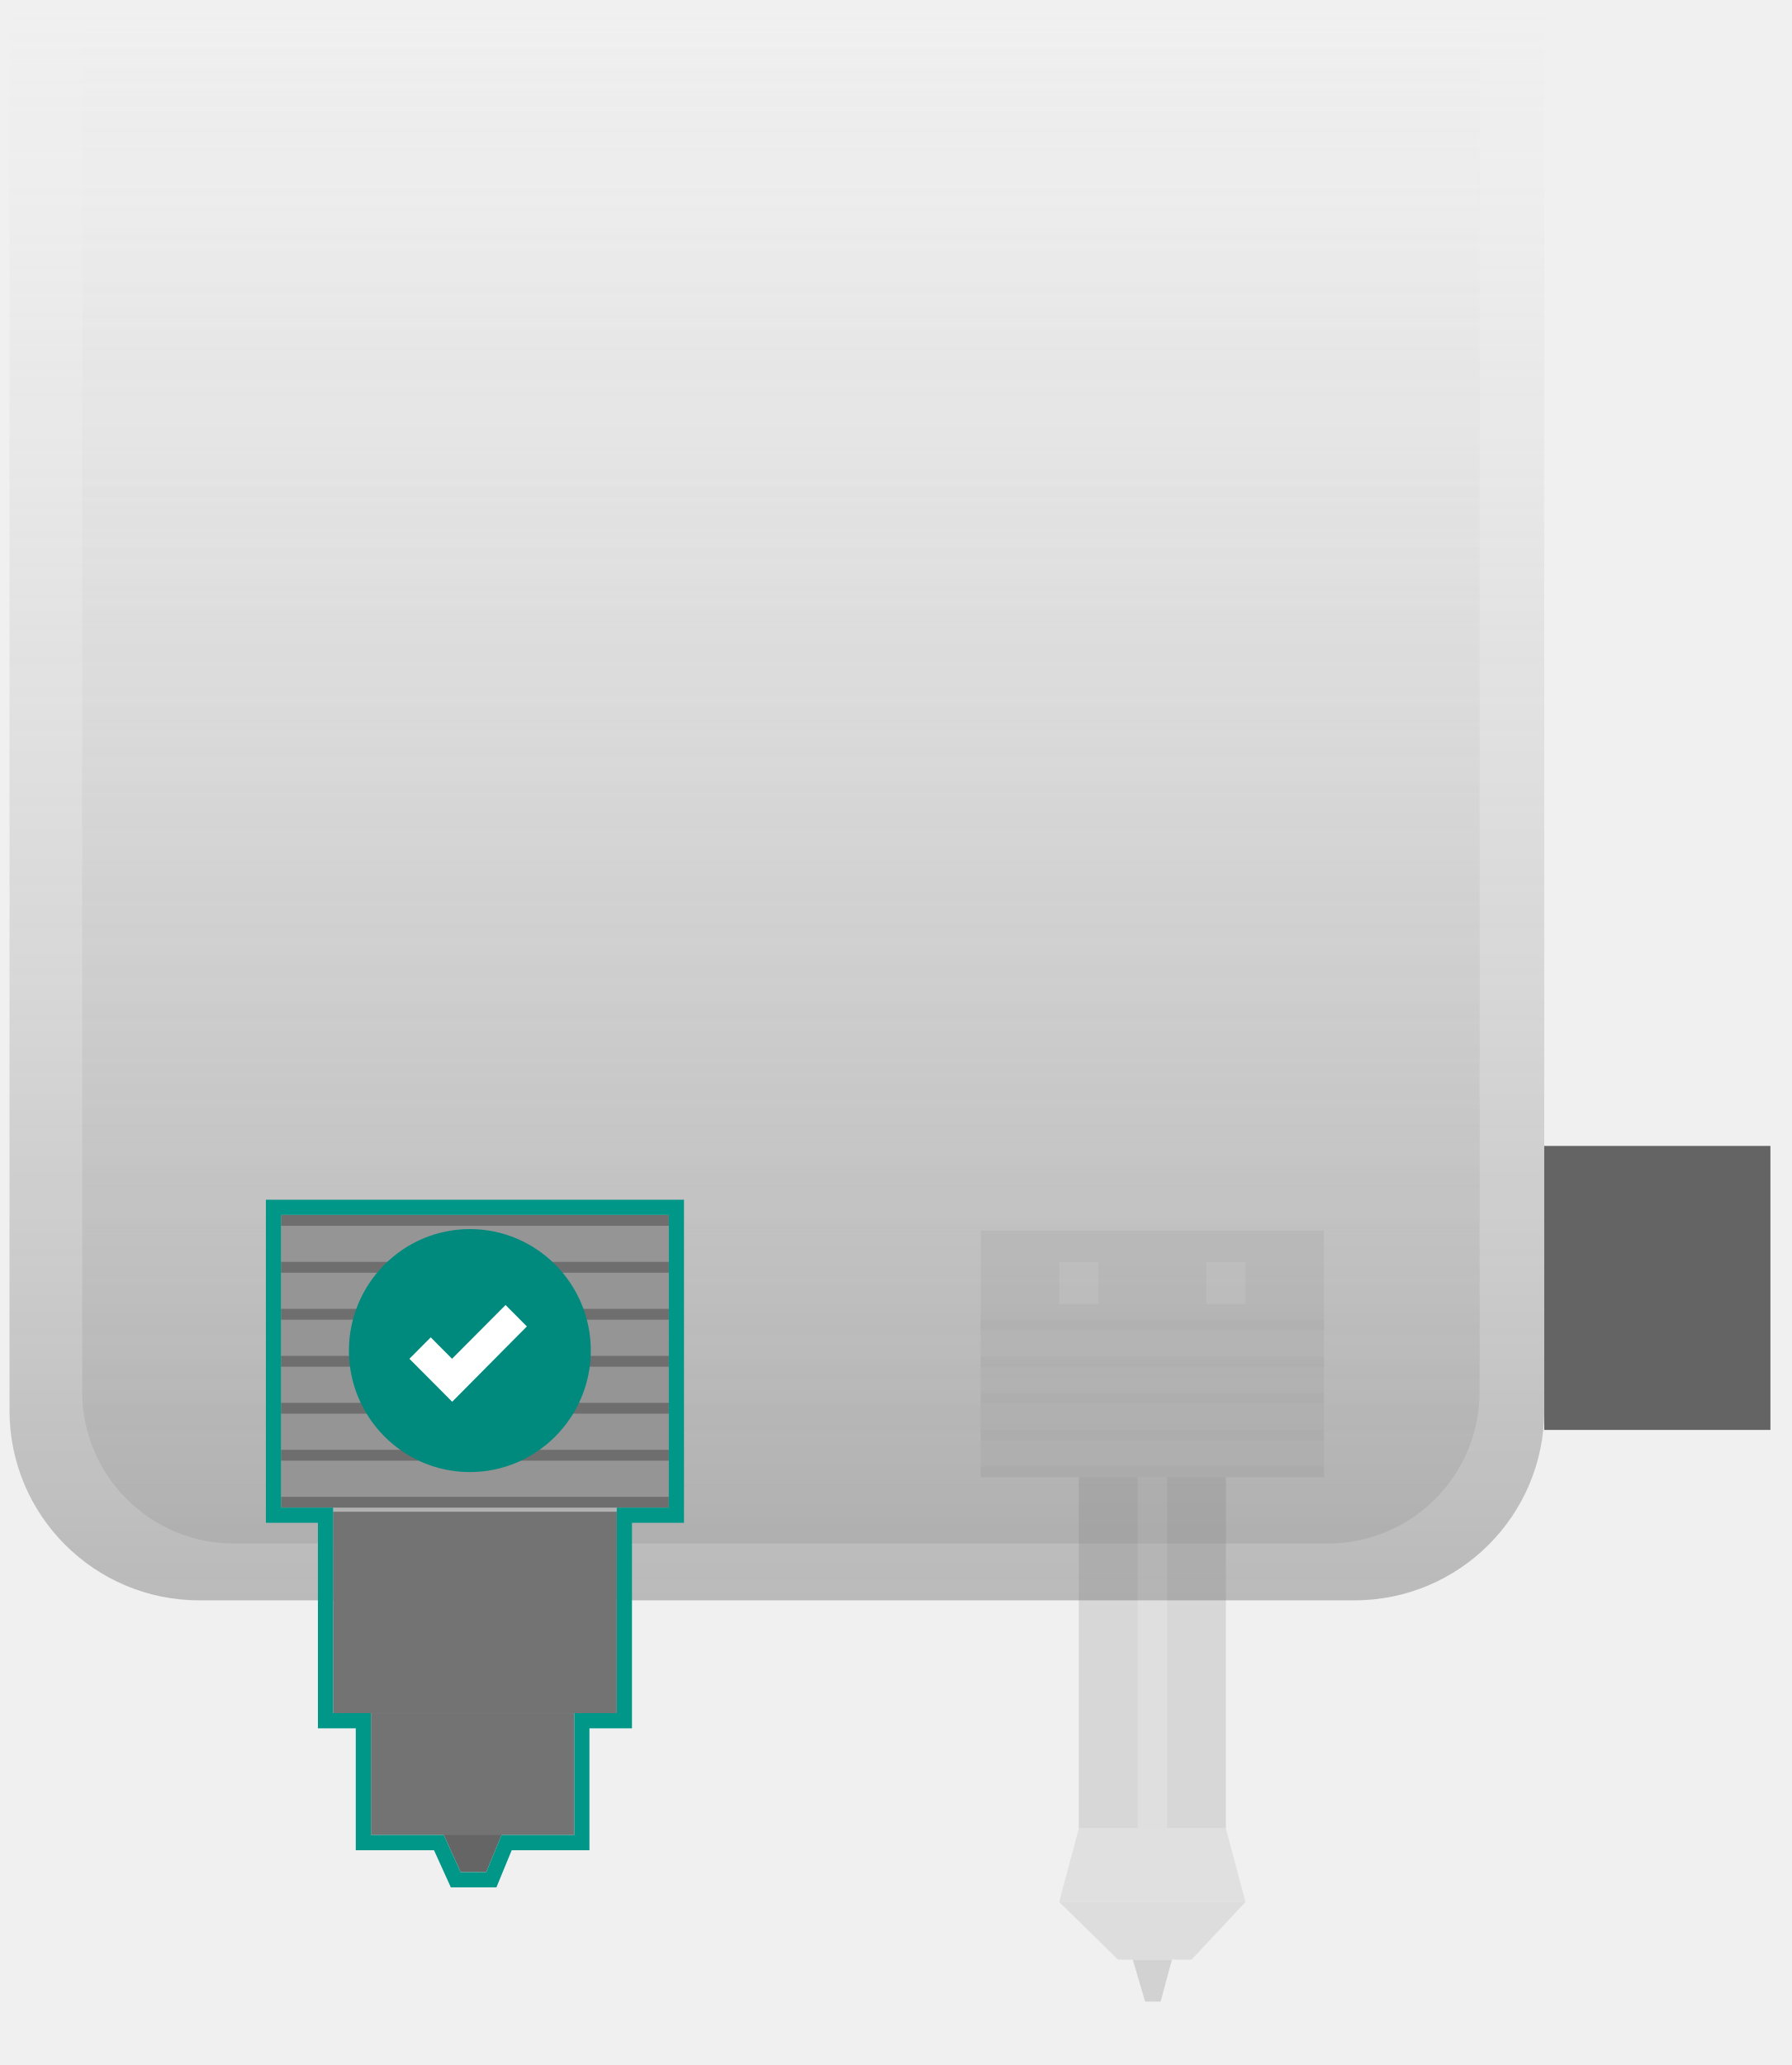
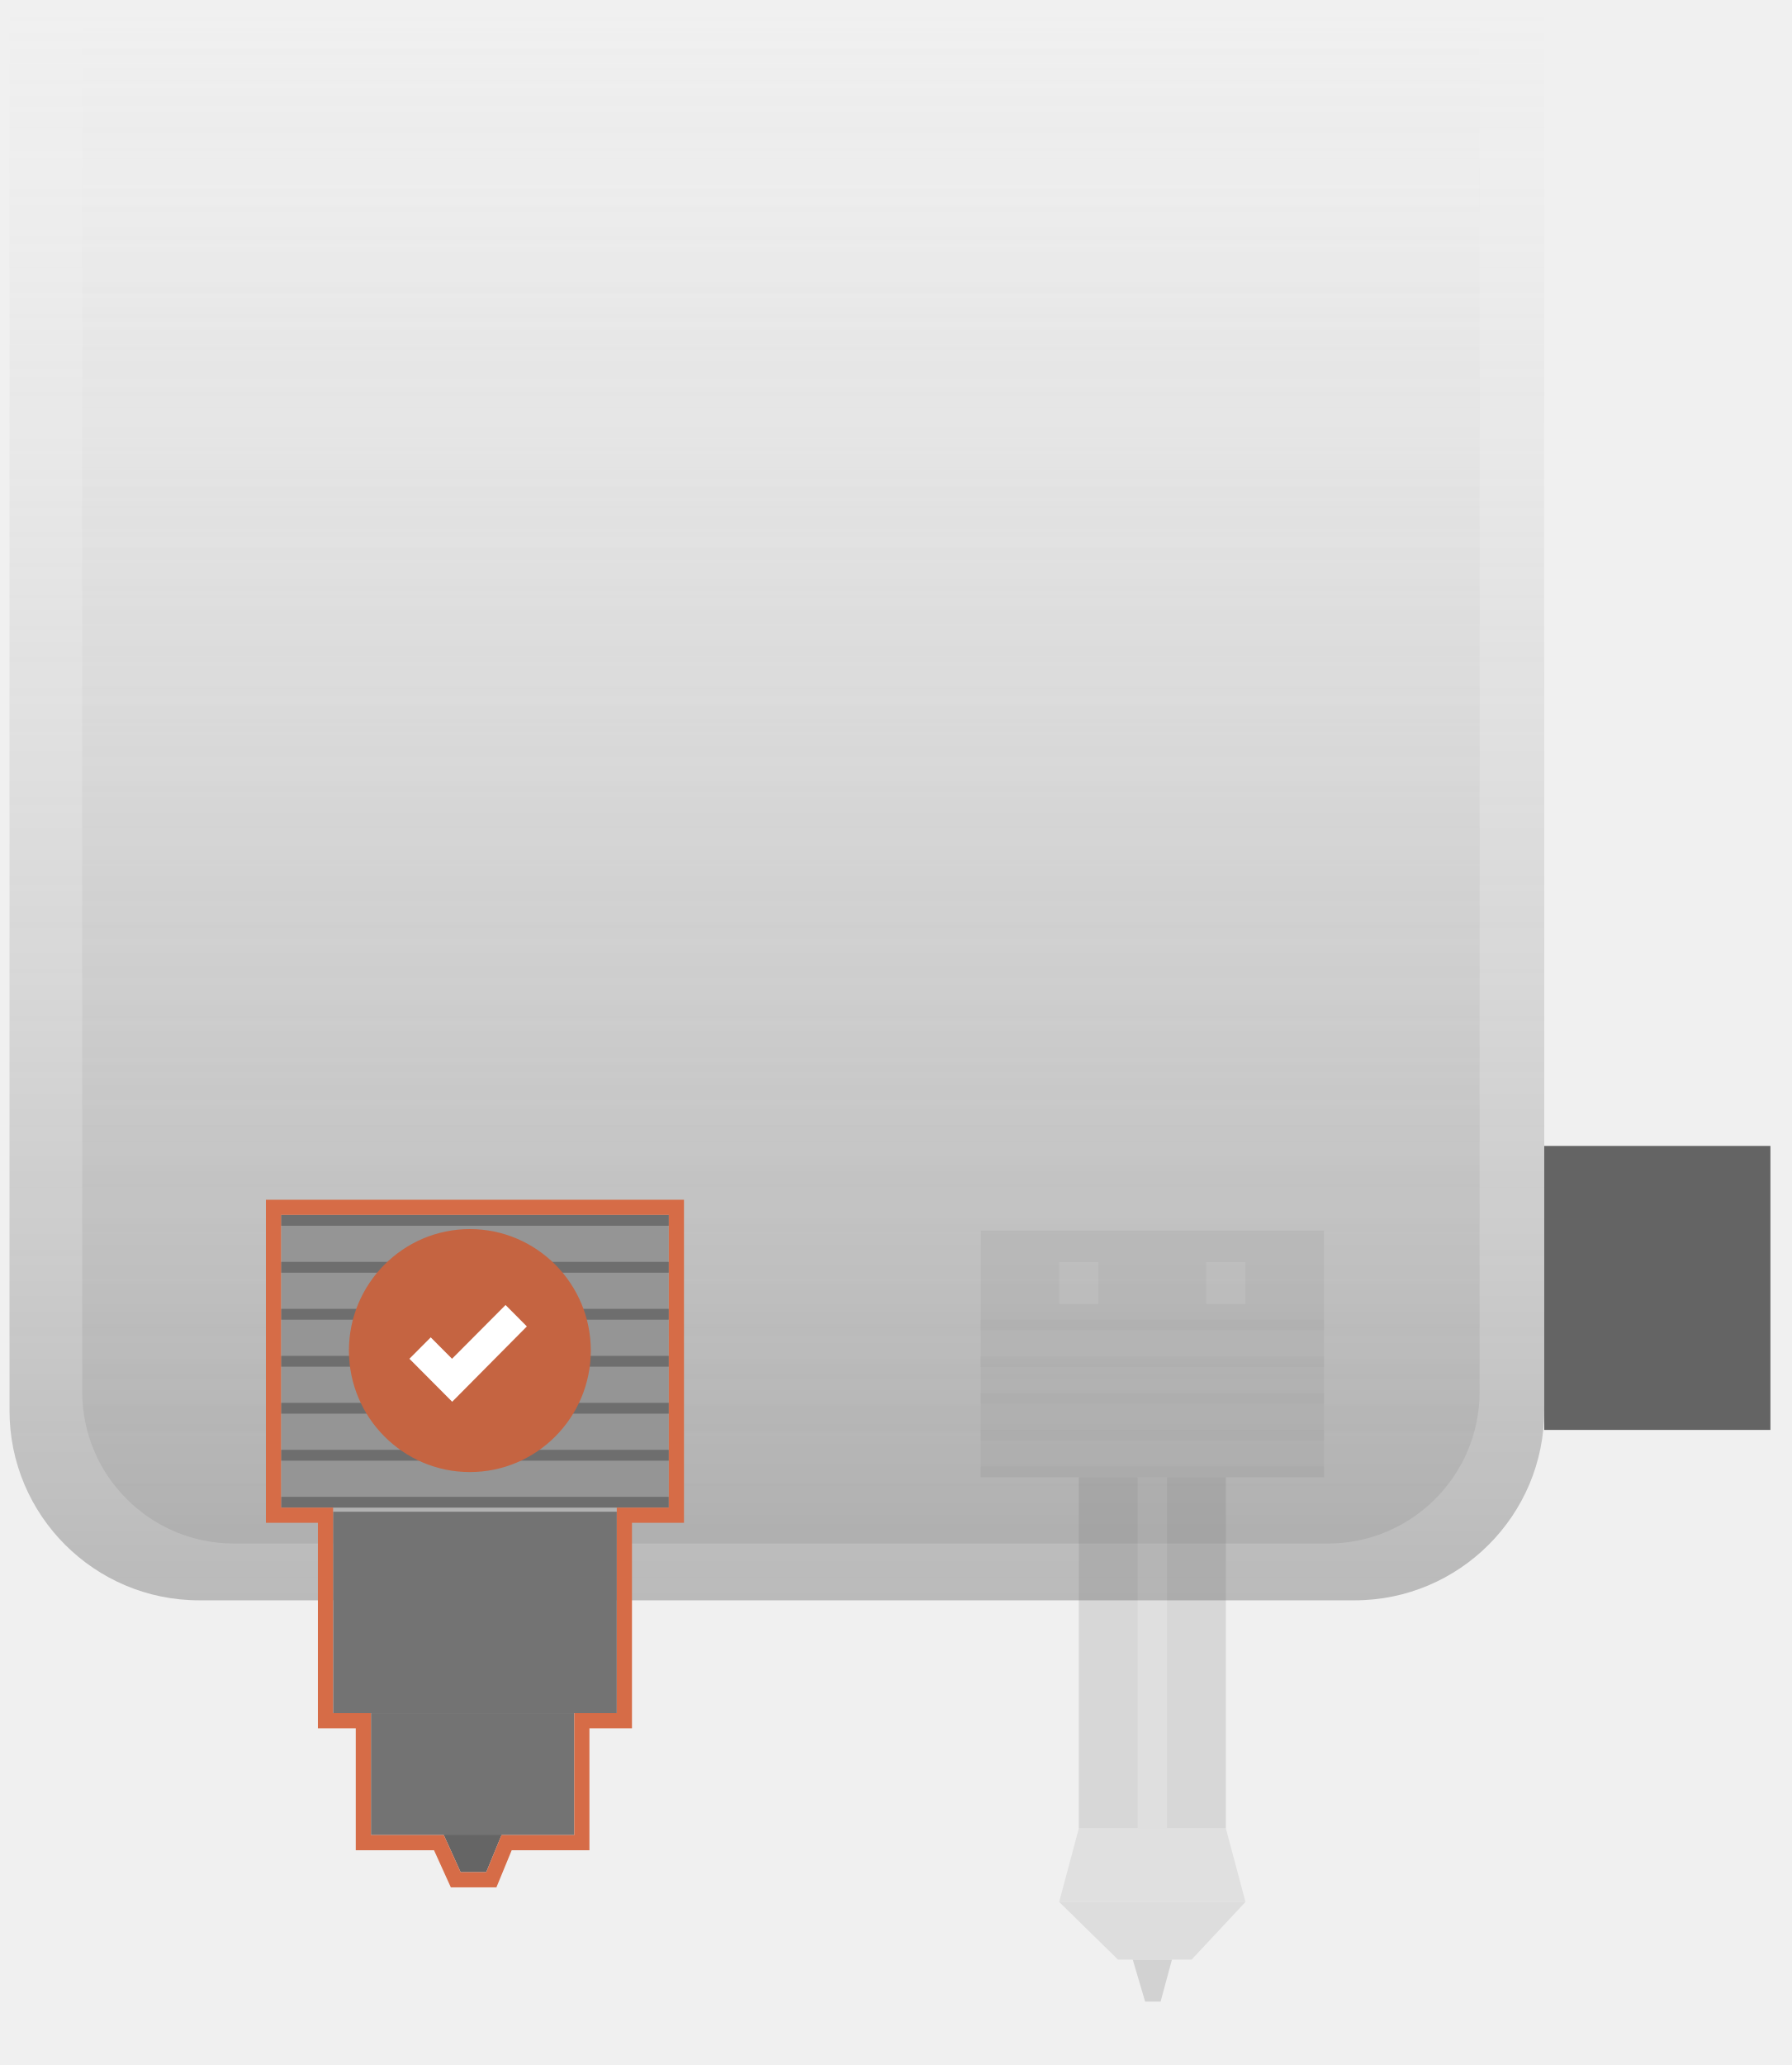
<svg xmlns="http://www.w3.org/2000/svg" width="118" height="136" viewBox="0 0 118 136" fill="none">
  <path d="M0.626 0.652H101.727V92.897C101.727 99.8 96.131 105.397 89.227 105.397H13.126C6.222 105.397 0.626 99.8 0.626 92.897V0.652Z" fill="url(#paint0_linear_4627_4314)" />
  <path d="M5.415 1.187H97.47V91.656C97.47 97.178 92.993 101.656 87.47 101.656H15.415C9.892 101.656 5.415 97.178 5.415 91.656V1.187Z" fill="url(#paint1_linear_4627_4314)" />
  <path d="M116.626 75.47H101.727V94.174H116.626V75.47Z" fill="#646464" />
  <g opacity="0.2">
    <path d="M87.215 81.045H64.607V97.28H87.215V81.045Z" fill="#959595" />
    <path d="M87.215 89.335H64.607V90.026H87.215V89.335Z" fill="#858585" />
    <path d="M87.215 86.917H64.607V87.608H87.215V86.917Z" fill="#858585" />
    <path d="M87.215 91.753H64.607V92.444H87.215V91.753Z" fill="#858585" />
    <path d="M87.215 94.172H64.607V94.863H87.215V94.172Z" fill="#858585" />
    <path d="M87.215 96.59H64.607V97.281H87.215V96.59Z" fill="#858585" />
    <path d="M80.755 97.28H71.066V120.424H80.755V97.28Z" fill="#737373" />
    <path d="M76.879 97.28H74.941V120.424H76.879V97.28Z" fill="#9D9D9D" />
    <path d="M72.358 83.117H69.774V85.881H72.358V83.117Z" fill="#B3B3B3" />
    <path d="M82.047 83.117H79.463V85.881H82.047V83.117Z" fill="#B3B3B3" />
    <path d="M74.619 129.06H77.203L76.455 131.824H75.435L74.619 129.06Z" fill="#5C5C5C" />
    <path d="M69.774 125.26H82.047L80.755 120.424H71.066L69.774 125.26Z" fill="#9F9F9F" />
    <path d="M69.774 125.26H82.047L78.495 129.06H73.65L69.774 125.26Z" fill="#8F8F8F" />
  </g>
  <path d="M18.516 80.013H44.057V98.578H18.516V80.013Z" fill="#959595" />
  <path d="M18.516 80.013H44.057V80.727H18.516V80.013Z" fill="#6E6E6E" />
  <path d="M18.516 83.106H44.057V83.82H18.516V83.106Z" fill="#6E6E6E" />
  <path d="M18.516 86.2H44.057V86.914H18.516V86.2Z" fill="#6E6E6E" />
  <path d="M18.516 89.296H44.057V90.01H18.516V89.296Z" fill="#6E6E6E" />
  <path d="M18.516 92.39H44.057V93.103H18.516V92.39Z" fill="#6E6E6E" />
  <path d="M18.516 95.485H44.057V96.199H18.516V95.485Z" fill="#6E6E6E" />
  <path d="M18.516 98.578H44.057V99.292H18.516V98.578Z" fill="#6E6E6E" />
  <path d="M29.106 120.573H33.156L32.031 123.299H30.344L29.106 120.573Z" fill="#656565" />
  <path d="M21.942 99.561H40.631V112.827H21.942V99.561Z" fill="#737373" />
  <path d="M24.436 112.827H37.829V120.856H24.436V112.827Z" fill="#737373" />
-   <path d="M18.516 80.013V99.292H21.942V112.827H24.436V120.856H29.235L30.344 123.3H32.031L33.038 120.856H37.829V112.827H40.631V99.292H44.057V80.013H18.516ZM45.057 100.292H41.631V113.827H38.829V121.856H33.708L32.701 124.3H29.699L28.591 121.856H23.436V113.827H20.942V100.292H17.516V79.013H45.057V100.292Z" fill="#009688" />
-   <path d="M22.986 88.948C22.986 84.548 26.553 80.947 30.953 80.947C35.353 80.947 38.919 84.548 38.919 88.948C38.919 93.348 35.353 96.949 30.953 96.949C26.553 96.949 22.986 93.348 22.986 88.948Z" fill="#009688" />
+   <path d="M18.516 80.013V99.292H21.942V112.827H24.436V120.856H29.235L30.344 123.3H32.031L33.038 120.856H37.829V112.827H40.631V99.292H44.057V80.013H18.516ZM45.057 100.292H41.631V113.827H38.829V121.856H33.708L32.701 124.3H29.699L28.591 121.856H23.436V113.827H20.942V100.292H17.516V79.013H45.057V100.292Z" fill="#D66C47" />
+   <path d="M22.986 88.948C22.986 84.548 26.553 80.947 30.953 80.947C35.353 80.947 38.919 84.548 38.919 88.948C38.919 93.348 35.353 96.949 30.953 96.949C26.553 96.949 22.986 93.348 22.986 88.948Z" fill="#D66C47" />
  <path d="M22.986 88.948C22.986 84.548 26.553 80.947 30.953 80.947C35.353 80.947 38.919 84.548 38.919 88.948C38.919 93.348 35.353 96.949 30.953 96.949C26.553 96.949 22.986 93.348 22.986 88.948Z" fill="black" fill-opacity="0.08" />
  <path d="M29.788 92.318L26.97 89.488L28.374 88.078L29.778 89.488L33.303 85.947L34.707 87.358L29.788 92.318Z" fill="white" />
  <defs>
    <linearGradient id="paint0_linear_4627_4314" x1="51.177" y1="0.652" x2="51.177" y2="105.397" gradientUnits="userSpaceOnUse">
      <stop stop-color="#BFBFBF" stop-opacity="0" />
      <stop offset="1" stop-color="#686868" stop-opacity="0.4" />
    </linearGradient>
    <linearGradient id="paint1_linear_4627_4314" x1="51.443" y1="1.187" x2="51.443" y2="101.656" gradientUnits="userSpaceOnUse">
      <stop stop-color="#CCCCCC" stop-opacity="0" />
      <stop offset="1" stop-color="#919191" stop-opacity="0.3" />
    </linearGradient>
  </defs>
</svg>
